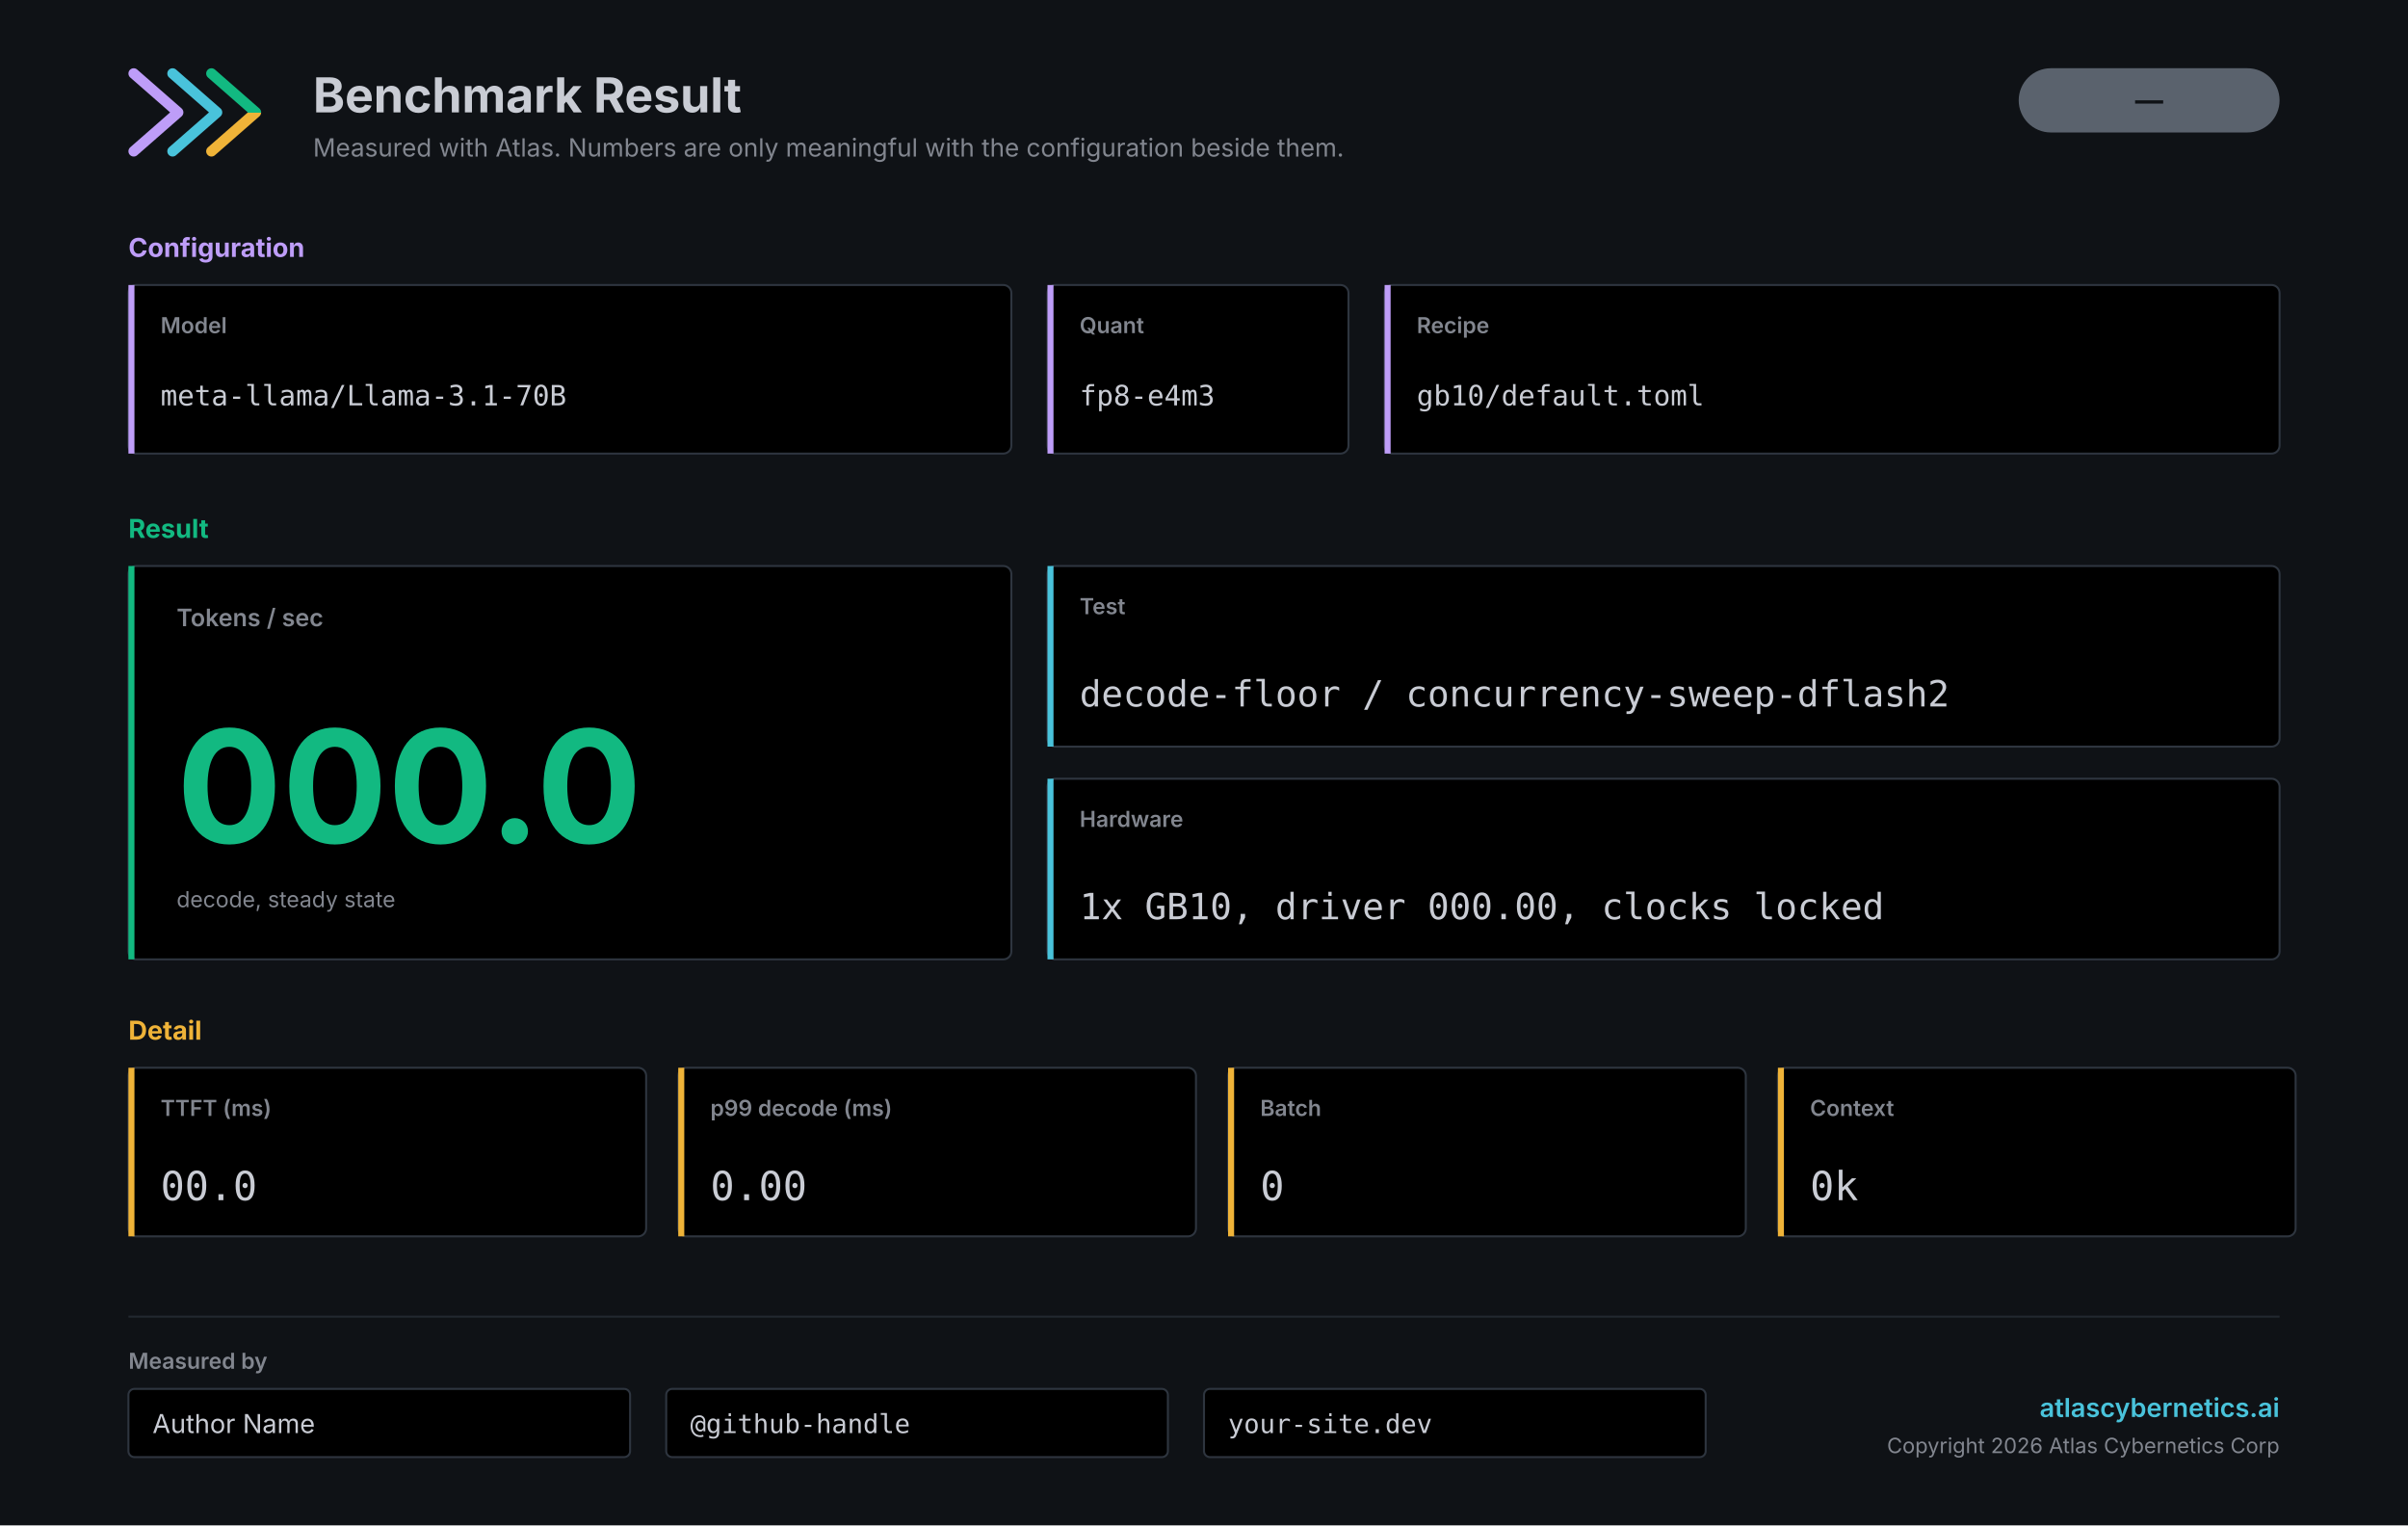
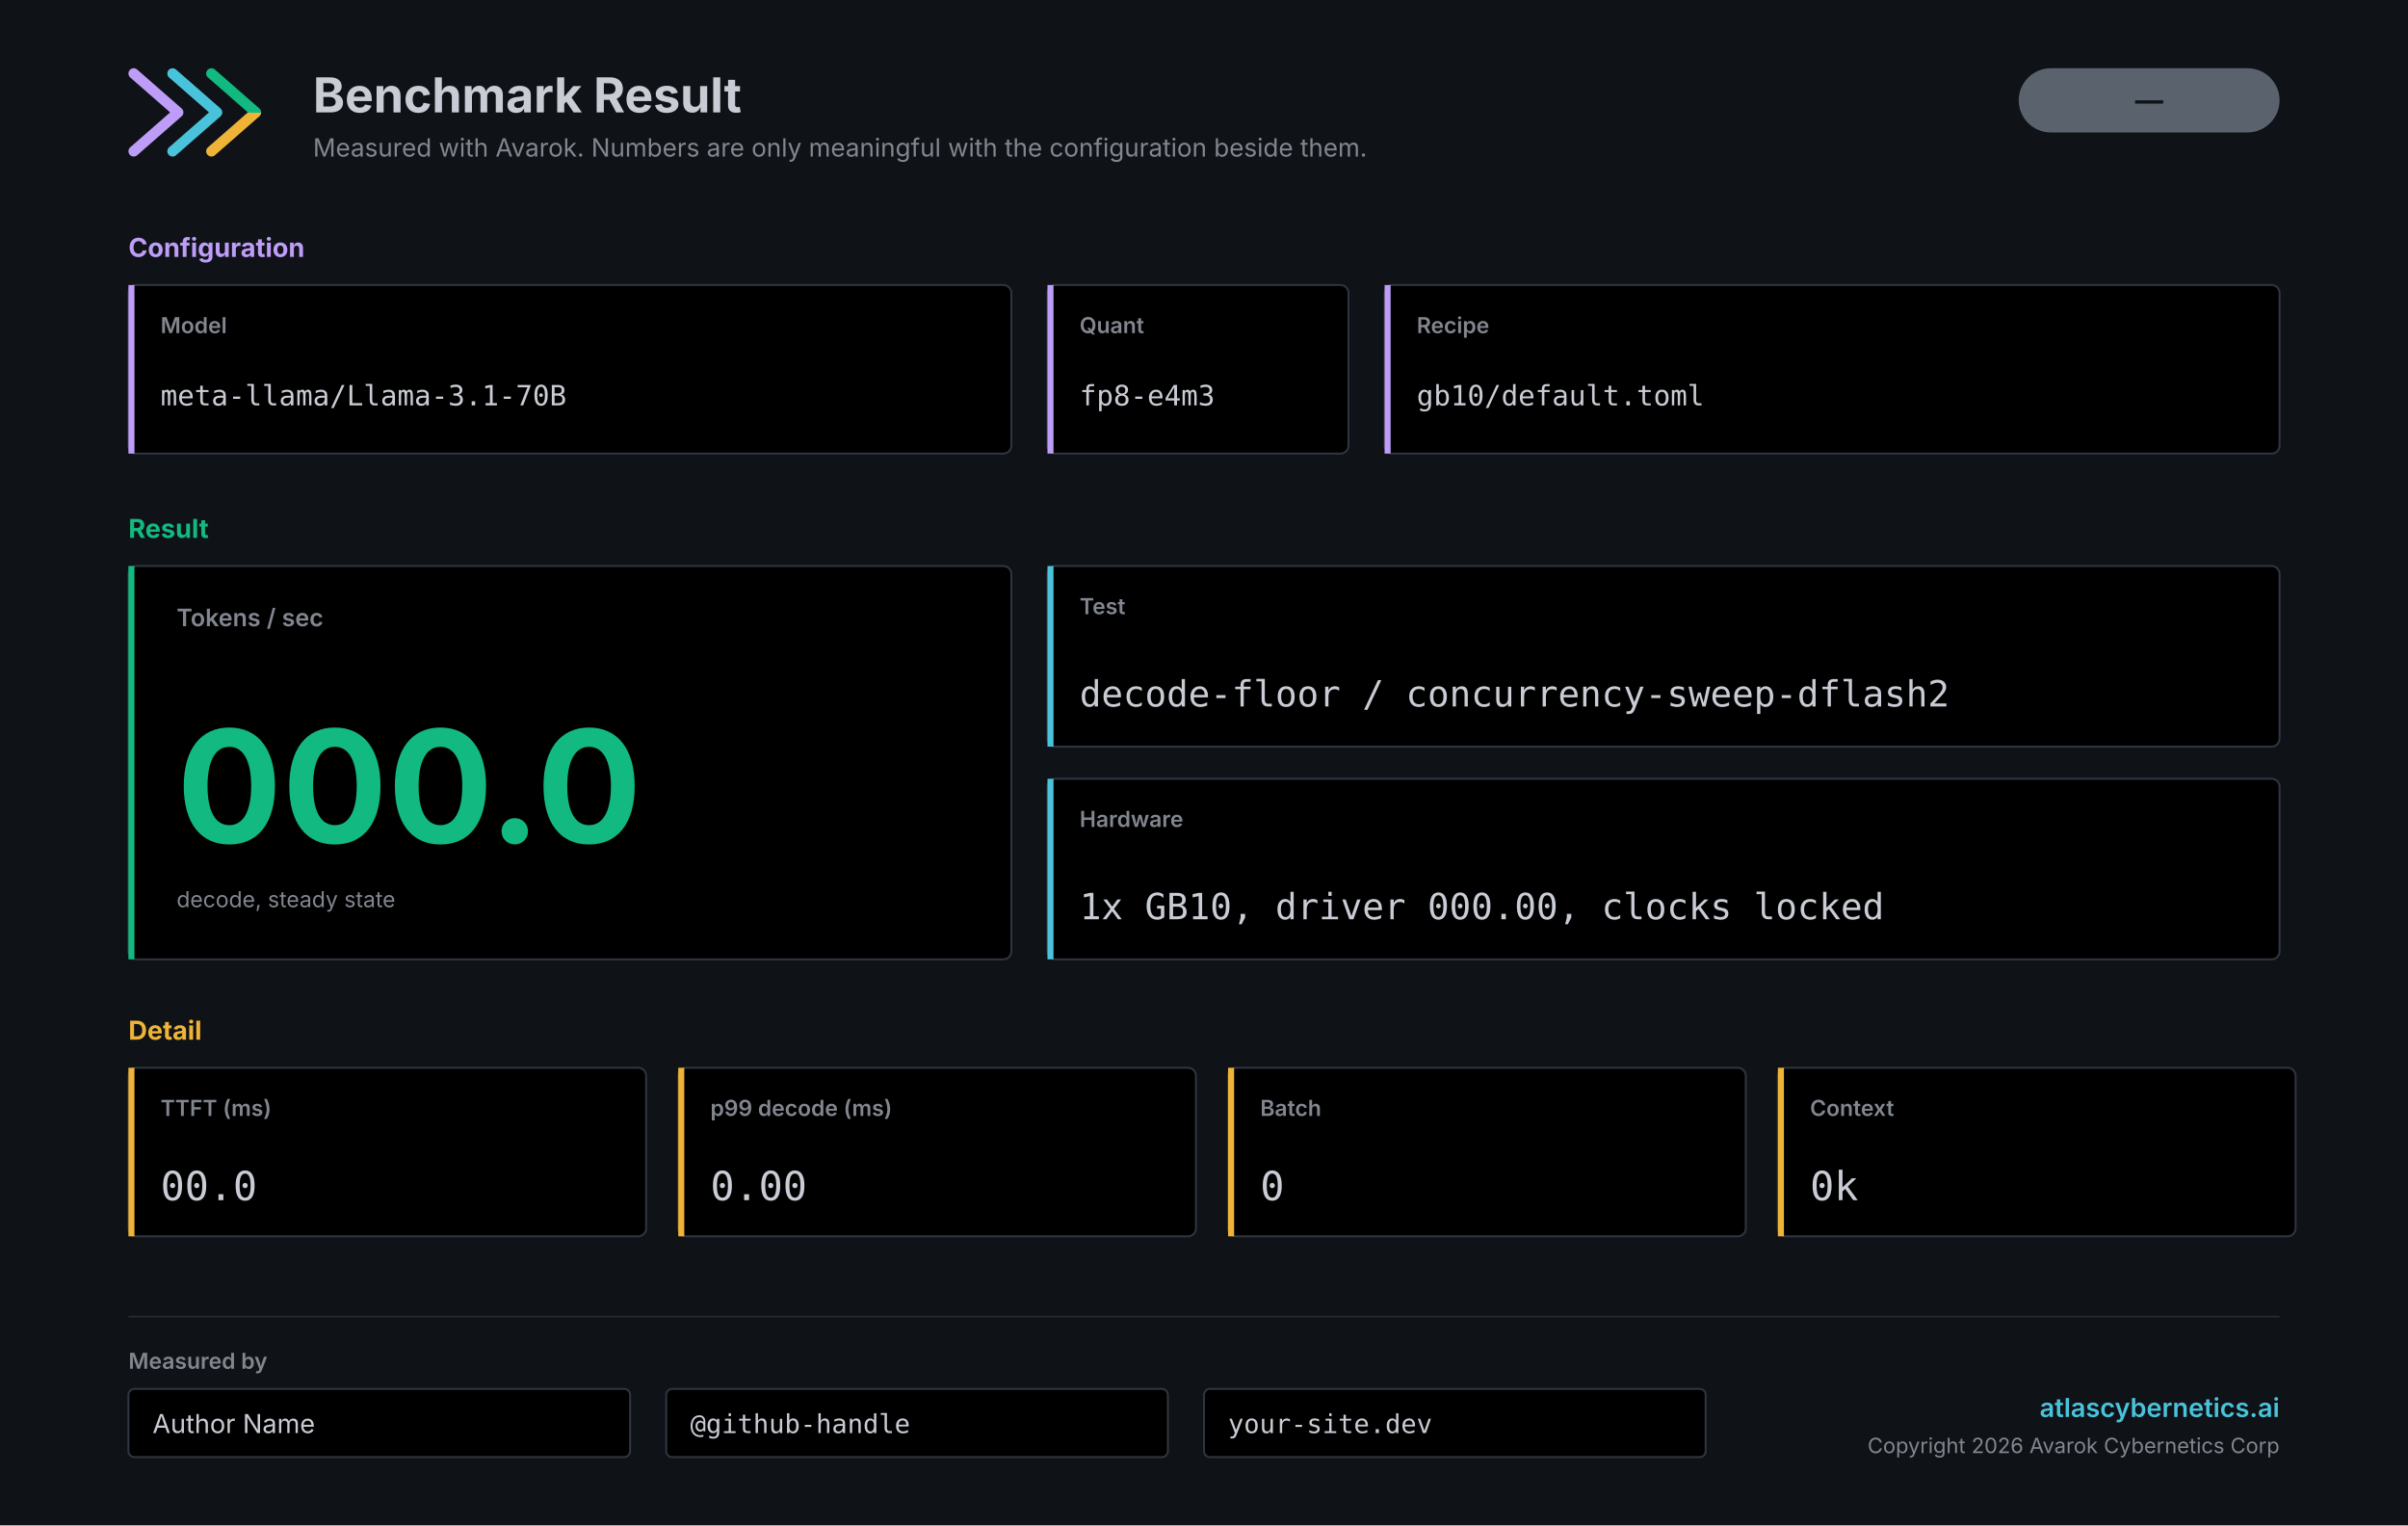
- <svg xmlns="http://www.w3.org/2000/svg" xmlns:xlink="http://www.w3.org/1999/xlink" viewBox="0 0 1200 760" width="1200" height="760" font-family="Inter, ui-sans-serif, system-ui, Segoe UI, Helvetica, Arial, sans-serif" role="img" aria-label="Atlas benchmark result card">
+ <svg xmlns="http://www.w3.org/2000/svg" xmlns:xlink="http://www.w3.org/1999/xlink" viewBox="0 0 1200 760" width="1200" height="760" font-family="Inter, ui-sans-serif, system-ui, Segoe UI, Helvetica, Arial, sans-serif" role="img" aria-label="Avarok benchmark result card">
  <defs>
-     <linearGradient id="atlasGoldCut" x1="0" y1="0" x2="0" y2="1">
+     <linearGradient id="avarokGoldCut" x1="0" y1="0" x2="0" y2="1">
      <stop offset="0.5" stop-color="#12B981" />
      <stop offset="0.5" stop-color="#EFB338" />
    </linearGradient>
    <linearGradient id="fadeR" x1="0" y1="0" x2="1" y2="0">
      <stop offset="0" stop-color="#000000" stop-opacity="0" />
      <stop offset="0.85" stop-color="#000000" stop-opacity="1" />
    </linearGradient>
    <clipPath id="clip-model">
      <rect x="80" y="143" width="414" height="82" />
    </clipPath>
    <clipPath id="clip-quant">
      <rect x="538" y="143" width="126" height="82" />
    </clipPath>
    <clipPath id="clip-recipe">
      <rect x="706" y="143" width="424" height="82" />
    </clipPath>
    <clipPath id="clip-toks">
      <rect x="88" y="283" width="404" height="194" />
    </clipPath>
    <clipPath id="clip-test">
      <rect x="538" y="283" width="588" height="88" />
    </clipPath>
    <clipPath id="clip-hardware">
      <rect x="538" y="389" width="588" height="88" />
    </clipPath>
    <clipPath id="clip-m1">
      <rect x="80" y="533" width="226" height="82" />
    </clipPath>
    <clipPath id="clip-m2">
      <rect x="354" y="533" width="226" height="82" />
    </clipPath>
    <clipPath id="clip-m3">
      <rect x="628" y="533" width="226" height="82" />
    </clipPath>
    <clipPath id="clip-m4">
      <rect x="902" y="533" width="226" height="82" />
    </clipPath>
    <clipPath id="clip-author">
      <rect x="76" y="693" width="230" height="32" />
    </clipPath>
    <clipPath id="clip-handle">
      <rect x="344" y="693" width="230" height="32" />
    </clipPath>
    <clipPath id="clip-site">
      <rect x="612" y="693" width="230" height="32" />
    </clipPath>
    <clipPath id="clip-verdict">
      <rect x="1010" y="34" width="122" height="32" />
    </clipPath>
  </defs>
  <rect width="1200" height="760" fill="#0F1216" />
  <g transform="translate(64 34) scale(0.06918)">
    <g fill="none" stroke-width="76" stroke-linecap="round" stroke-linejoin="round">
      <path d="M38 38L358 318L38 598" stroke="#BE9DF8" />
      <path d="M318 38L638 318L318 598" stroke="#49C3DB" />
-       <path d="M598 38L918 318L598 598" stroke="url(#atlasGoldCut)" />
+       <path d="M598 38L918 318L598 598" stroke="url(#avarokGoldCut)" />
    </g>
  </g>
  <text x="156" y="56" font-size="24" fill="#C9CCD4" font-weight="650">Benchmark Result</text>
-   <text x="156" y="78" font-size="12.5" fill="#82868F">Measured with Atlas. Numbers are only meaningful with the configuration beside them.</text>
+   <text x="156" y="78" font-size="12.5" fill="#82868F">Measured with Avarok. Numbers are only meaningful with the configuration beside them.</text>
  <g id="field-verdict">
    <rect id="verdict-chip" x="1006" y="34" width="130" height="32" rx="16" fill="#5A626D" />
    <text x="1071" y="55" font-size="14" font-weight="700" fill="#0F1216" text-anchor="middle" letter-spacing="1.5" clip-path="url(#clip-verdict)" id="value-verdict">—</text>
  </g>
  <text x="64" y="128" font-size="13" fill="#BE9DF8" font-weight="650">Configuration</text>
  <g id="field-model">
    <rect x="64" y="142" width="440" height="84" rx="4" fill="#000000" stroke="#2E353F" stroke-width="1" />
    <rect x="64" y="142" width="3" height="84" fill="#BE9DF8" />
    <text x="80" y="166" font-size="11" fill="#82868F" font-weight="600" id="label-model">Model</text>
    <text x="80" y="202" font-size="14" fill="#C9CCD4" font-family="ui-mono, ui-monospace, SFMono-Regular, Menlo, monospace" clip-path="url(#clip-model)" id="value-model">meta-llama/Llama-3.1-70B</text>
    <rect x="456" y="143" width="38" height="82" fill="url(#fadeR)" />
  </g>
  <g id="field-quant">
    <rect x="522" y="142" width="150" height="84" rx="4" fill="#000000" stroke="#2E353F" stroke-width="1" />
    <rect x="522" y="142" width="3" height="84" fill="#BE9DF8" />
    <text x="538" y="166" font-size="11" fill="#82868F" font-weight="600" id="label-quant">Quant</text>
    <text x="538" y="202" font-size="14" fill="#C9CCD4" font-family="ui-mono, ui-monospace, SFMono-Regular, Menlo, monospace" clip-path="url(#clip-quant)" id="value-quant">fp8-e4m3</text>
    <rect x="630" y="143" width="34" height="82" fill="url(#fadeR)" />
  </g>
  <g id="field-recipe">
    <rect x="690" y="142" width="446" height="84" rx="4" fill="#000000" stroke="#2E353F" stroke-width="1" />
    <rect x="690" y="142" width="3" height="84" fill="#BE9DF8" />
    <text x="706" y="166" font-size="11" fill="#82868F" font-weight="600" id="label-recipe">Recipe</text>
    <text x="706" y="202" font-size="14" fill="#C9CCD4" font-family="ui-mono, ui-monospace, SFMono-Regular, Menlo, monospace" clip-path="url(#clip-recipe)" id="value-recipe">gb10/default.toml</text>
    <rect x="1092" y="143" width="38" height="82" fill="url(#fadeR)" />
  </g>
  <text x="64" y="268" font-size="13" fill="#12B981" font-weight="650">Result</text>
  <g id="field-toks">
    <rect x="64" y="282" width="440" height="196" rx="4" fill="#000000" stroke="#2E353F" stroke-width="1" />
    <rect x="64" y="282" width="3" height="196" fill="#12B981" />
    <text x="88" y="312" font-size="12" fill="#82868F" font-weight="600" clip-path="url(#clip-toks)" id="label-toks">Tokens / sec</text>
    <text x="88" y="420" font-size="78" fill="#12B981" font-weight="700" clip-path="url(#clip-toks)" id="value-toks">000.0</text>
    <text x="88" y="452" font-size="11" fill="#82868F" clip-path="url(#clip-toks)" id="note-toks">decode, steady state</text>
    <rect x="454" y="283" width="38" height="194" fill="url(#fadeR)" />
  </g>
  <g id="field-test">
    <rect x="522" y="282" width="614" height="90" rx="4" fill="#000000" stroke="#2E353F" stroke-width="1" />
    <rect x="522" y="282" width="3" height="90" fill="#49C3DB" />
    <text x="538" y="306" font-size="11" fill="#82868F" font-weight="600" id="label-test">Test</text>
    <text x="538" y="352" font-size="18" fill="#C9CCD4" font-family="ui-mono, ui-monospace, SFMono-Regular, Menlo, monospace" clip-path="url(#clip-test)" id="value-test">decode-floor / concurrency-sweep-dflash2</text>
    <rect x="1088" y="283" width="38" height="88" fill="url(#fadeR)" />
  </g>
  <g id="field-hardware">
    <rect x="522" y="388" width="614" height="90" rx="4" fill="#000000" stroke="#2E353F" stroke-width="1" />
    <rect x="522" y="388" width="3" height="90" fill="#49C3DB" />
    <text x="538" y="412" font-size="11" fill="#82868F" font-weight="600" id="label-hardware">Hardware</text>
    <text x="538" y="458" font-size="18" fill="#C9CCD4" font-family="ui-mono, ui-monospace, SFMono-Regular, Menlo, monospace" clip-path="url(#clip-hardware)" id="value-hardware">1x GB10, driver 000.00, clocks locked</text>
    <rect x="1088" y="389" width="38" height="88" fill="url(#fadeR)" />
  </g>
  <text x="64" y="518" font-size="13" fill="#EFB338" font-weight="650">Detail</text>
  <g id="field-m1">
    <rect x="64" y="532" width="258" height="84" rx="4" fill="#000000" stroke="#2E353F" stroke-width="1" />
    <rect x="64" y="532" width="3" height="84" fill="#EFB338" />
    <text x="80" y="556" font-size="11" fill="#82868F" font-weight="600" clip-path="url(#clip-m1)" id="label-m1">TTFT (ms)</text>
    <text x="80" y="598" font-size="20" fill="#C9CCD4" font-family="ui-mono, ui-monospace, SFMono-Regular, Menlo, monospace" clip-path="url(#clip-m1)" id="value-m1">00.0</text>
    <rect x="276" y="533" width="30" height="82" fill="url(#fadeR)" />
  </g>
  <g id="field-m2">
    <rect x="338" y="532" width="258" height="84" rx="4" fill="#000000" stroke="#2E353F" stroke-width="1" />
    <rect x="338" y="532" width="3" height="84" fill="#EFB338" />
    <text x="354" y="556" font-size="11" fill="#82868F" font-weight="600" clip-path="url(#clip-m2)" id="label-m2">p99 decode (ms)</text>
    <text x="354" y="598" font-size="20" fill="#C9CCD4" font-family="ui-mono, ui-monospace, SFMono-Regular, Menlo, monospace" clip-path="url(#clip-m2)" id="value-m2">0.00</text>
    <rect x="550" y="533" width="30" height="82" fill="url(#fadeR)" />
  </g>
  <g id="field-m3">
    <rect x="612" y="532" width="258" height="84" rx="4" fill="#000000" stroke="#2E353F" stroke-width="1" />
    <rect x="612" y="532" width="3" height="84" fill="#EFB338" />
    <text x="628" y="556" font-size="11" fill="#82868F" font-weight="600" clip-path="url(#clip-m3)" id="label-m3">Batch</text>
    <text x="628" y="598" font-size="20" fill="#C9CCD4" font-family="ui-mono, ui-monospace, SFMono-Regular, Menlo, monospace" clip-path="url(#clip-m3)" id="value-m3">0</text>
    <rect x="824" y="533" width="30" height="82" fill="url(#fadeR)" />
  </g>
  <g id="field-m4">
    <rect x="886" y="532" width="258" height="84" rx="4" fill="#000000" stroke="#2E353F" stroke-width="1" />
    <rect x="886" y="532" width="3" height="84" fill="#EFB338" />
    <text x="902" y="556" font-size="11" fill="#82868F" font-weight="600" clip-path="url(#clip-m4)" id="label-m4">Context</text>
    <text x="902" y="598" font-size="20" fill="#C9CCD4" font-family="ui-mono, ui-monospace, SFMono-Regular, Menlo, monospace" clip-path="url(#clip-m4)" id="value-m4">0k</text>
    <rect x="1098" y="533" width="30" height="82" fill="url(#fadeR)" />
  </g>
  <line x1="64" y1="656" x2="1136" y2="656" stroke="#22282F" />
  <text x="64" y="682" font-size="11" fill="#82868F" font-weight="600">Measured by</text>
  <g id="field-author">
    <rect x="64" y="692" width="250" height="34" rx="3" fill="#000000" stroke="#2E353F" stroke-width="1" />
    <text x="76" y="714" font-size="13" fill="#C9CCD4" clip-path="url(#clip-author)" id="value-author">Author Name</text>
    <rect x="276" y="693" width="30" height="32" fill="url(#fadeR)" />
  </g>
  <g id="field-handle">
    <rect x="332" y="692" width="250" height="34" rx="3" fill="#000000" stroke="#2E353F" stroke-width="1" />
    <text x="344" y="714" font-size="13" fill="#C9CCD4" font-family="ui-mono, ui-monospace, SFMono-Regular, Menlo, monospace" clip-path="url(#clip-handle)" id="value-handle">@github-handle</text>
    <rect x="544" y="693" width="30" height="32" fill="url(#fadeR)" />
  </g>
  <g id="field-site">
    <rect x="600" y="692" width="250" height="34" rx="3" fill="#000000" stroke="#2E353F" stroke-width="1" />
    <text x="612" y="714" font-size="13" fill="#C9CCD4" font-family="ui-mono, ui-monospace, SFMono-Regular, Menlo, monospace" clip-path="url(#clip-site)" id="value-site">your-site.dev</text>
    <rect x="812" y="693" width="30" height="32" fill="url(#fadeR)" />
  </g>
  <a href="https://atlascybernetics.ai" xlink:href="https://atlascybernetics.ai" target="_blank" rel="noopener">
    <text x="1136" y="706" font-size="13" fill="#49C3DB" font-weight="600" text-anchor="end">atlascybernetics.ai</text>
  </a>
-   <text x="1136" y="724" font-size="10.5" fill="#82868F" text-anchor="end">Copyright 2026 Atlas Cybernetics Corp</text>
+   <text x="1136" y="724" font-size="10.5" fill="#82868F" text-anchor="end">Copyright 2026 Avarok Cybernetics Corp</text>
</svg>
